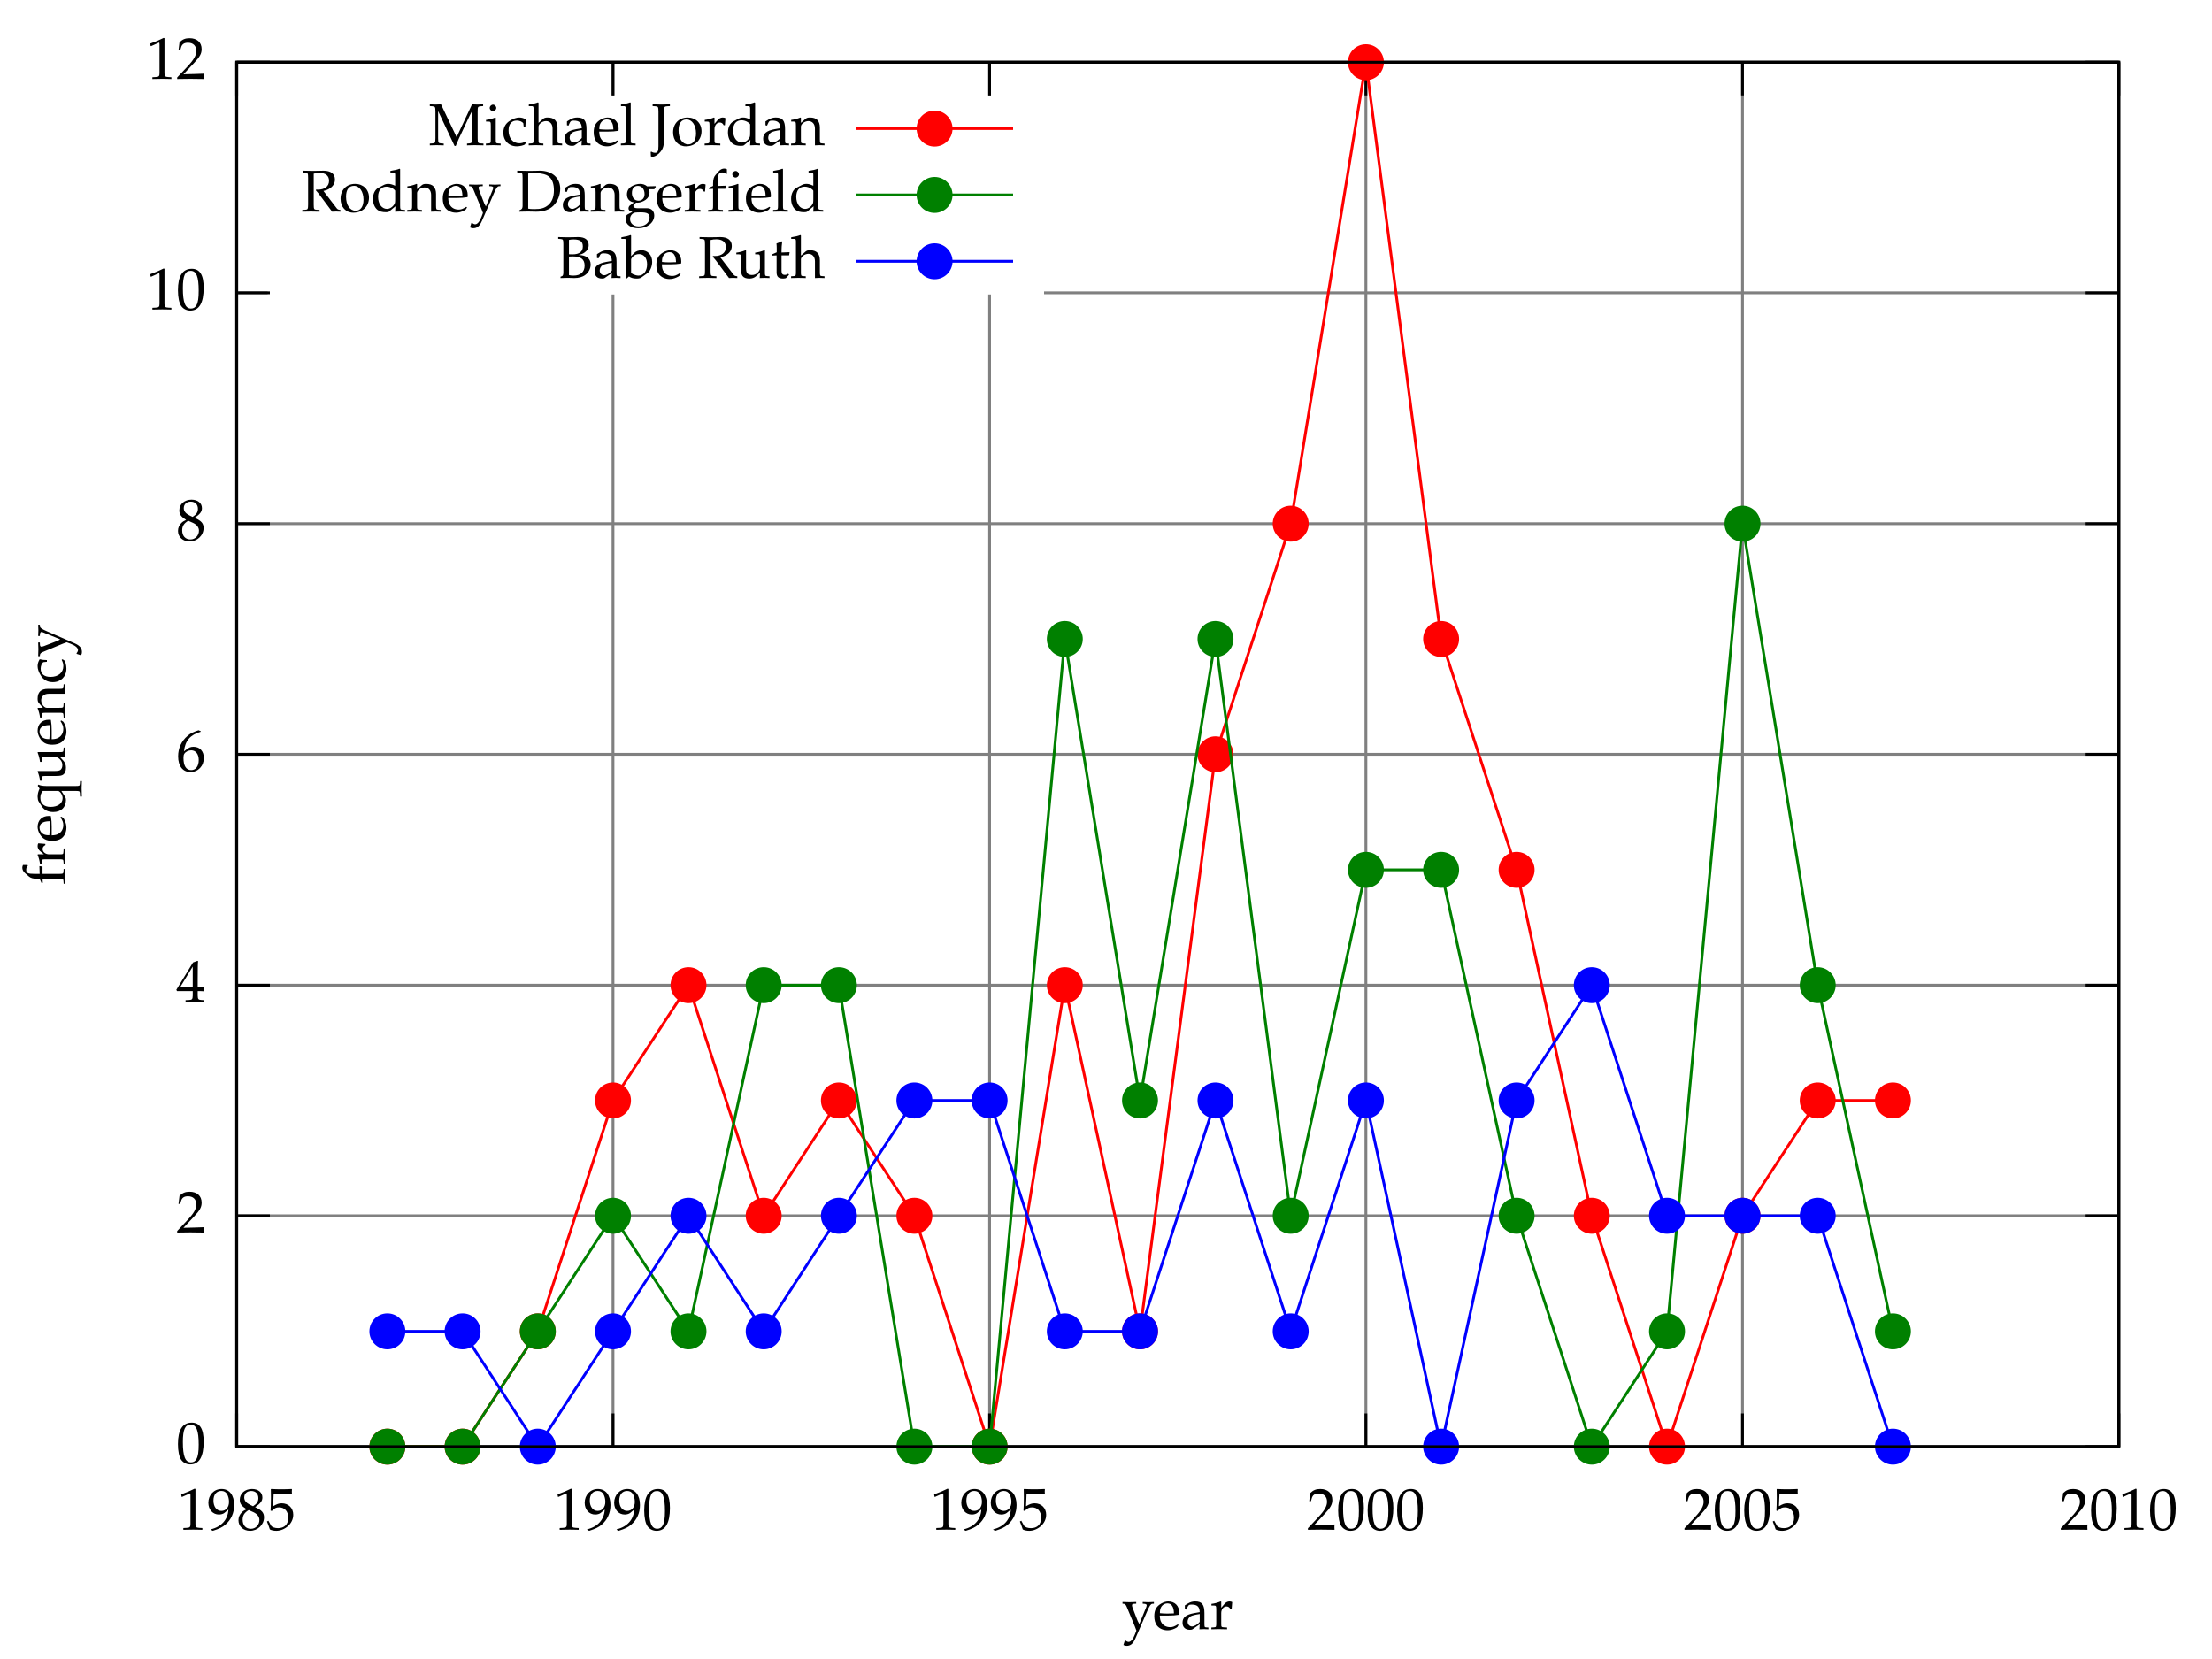
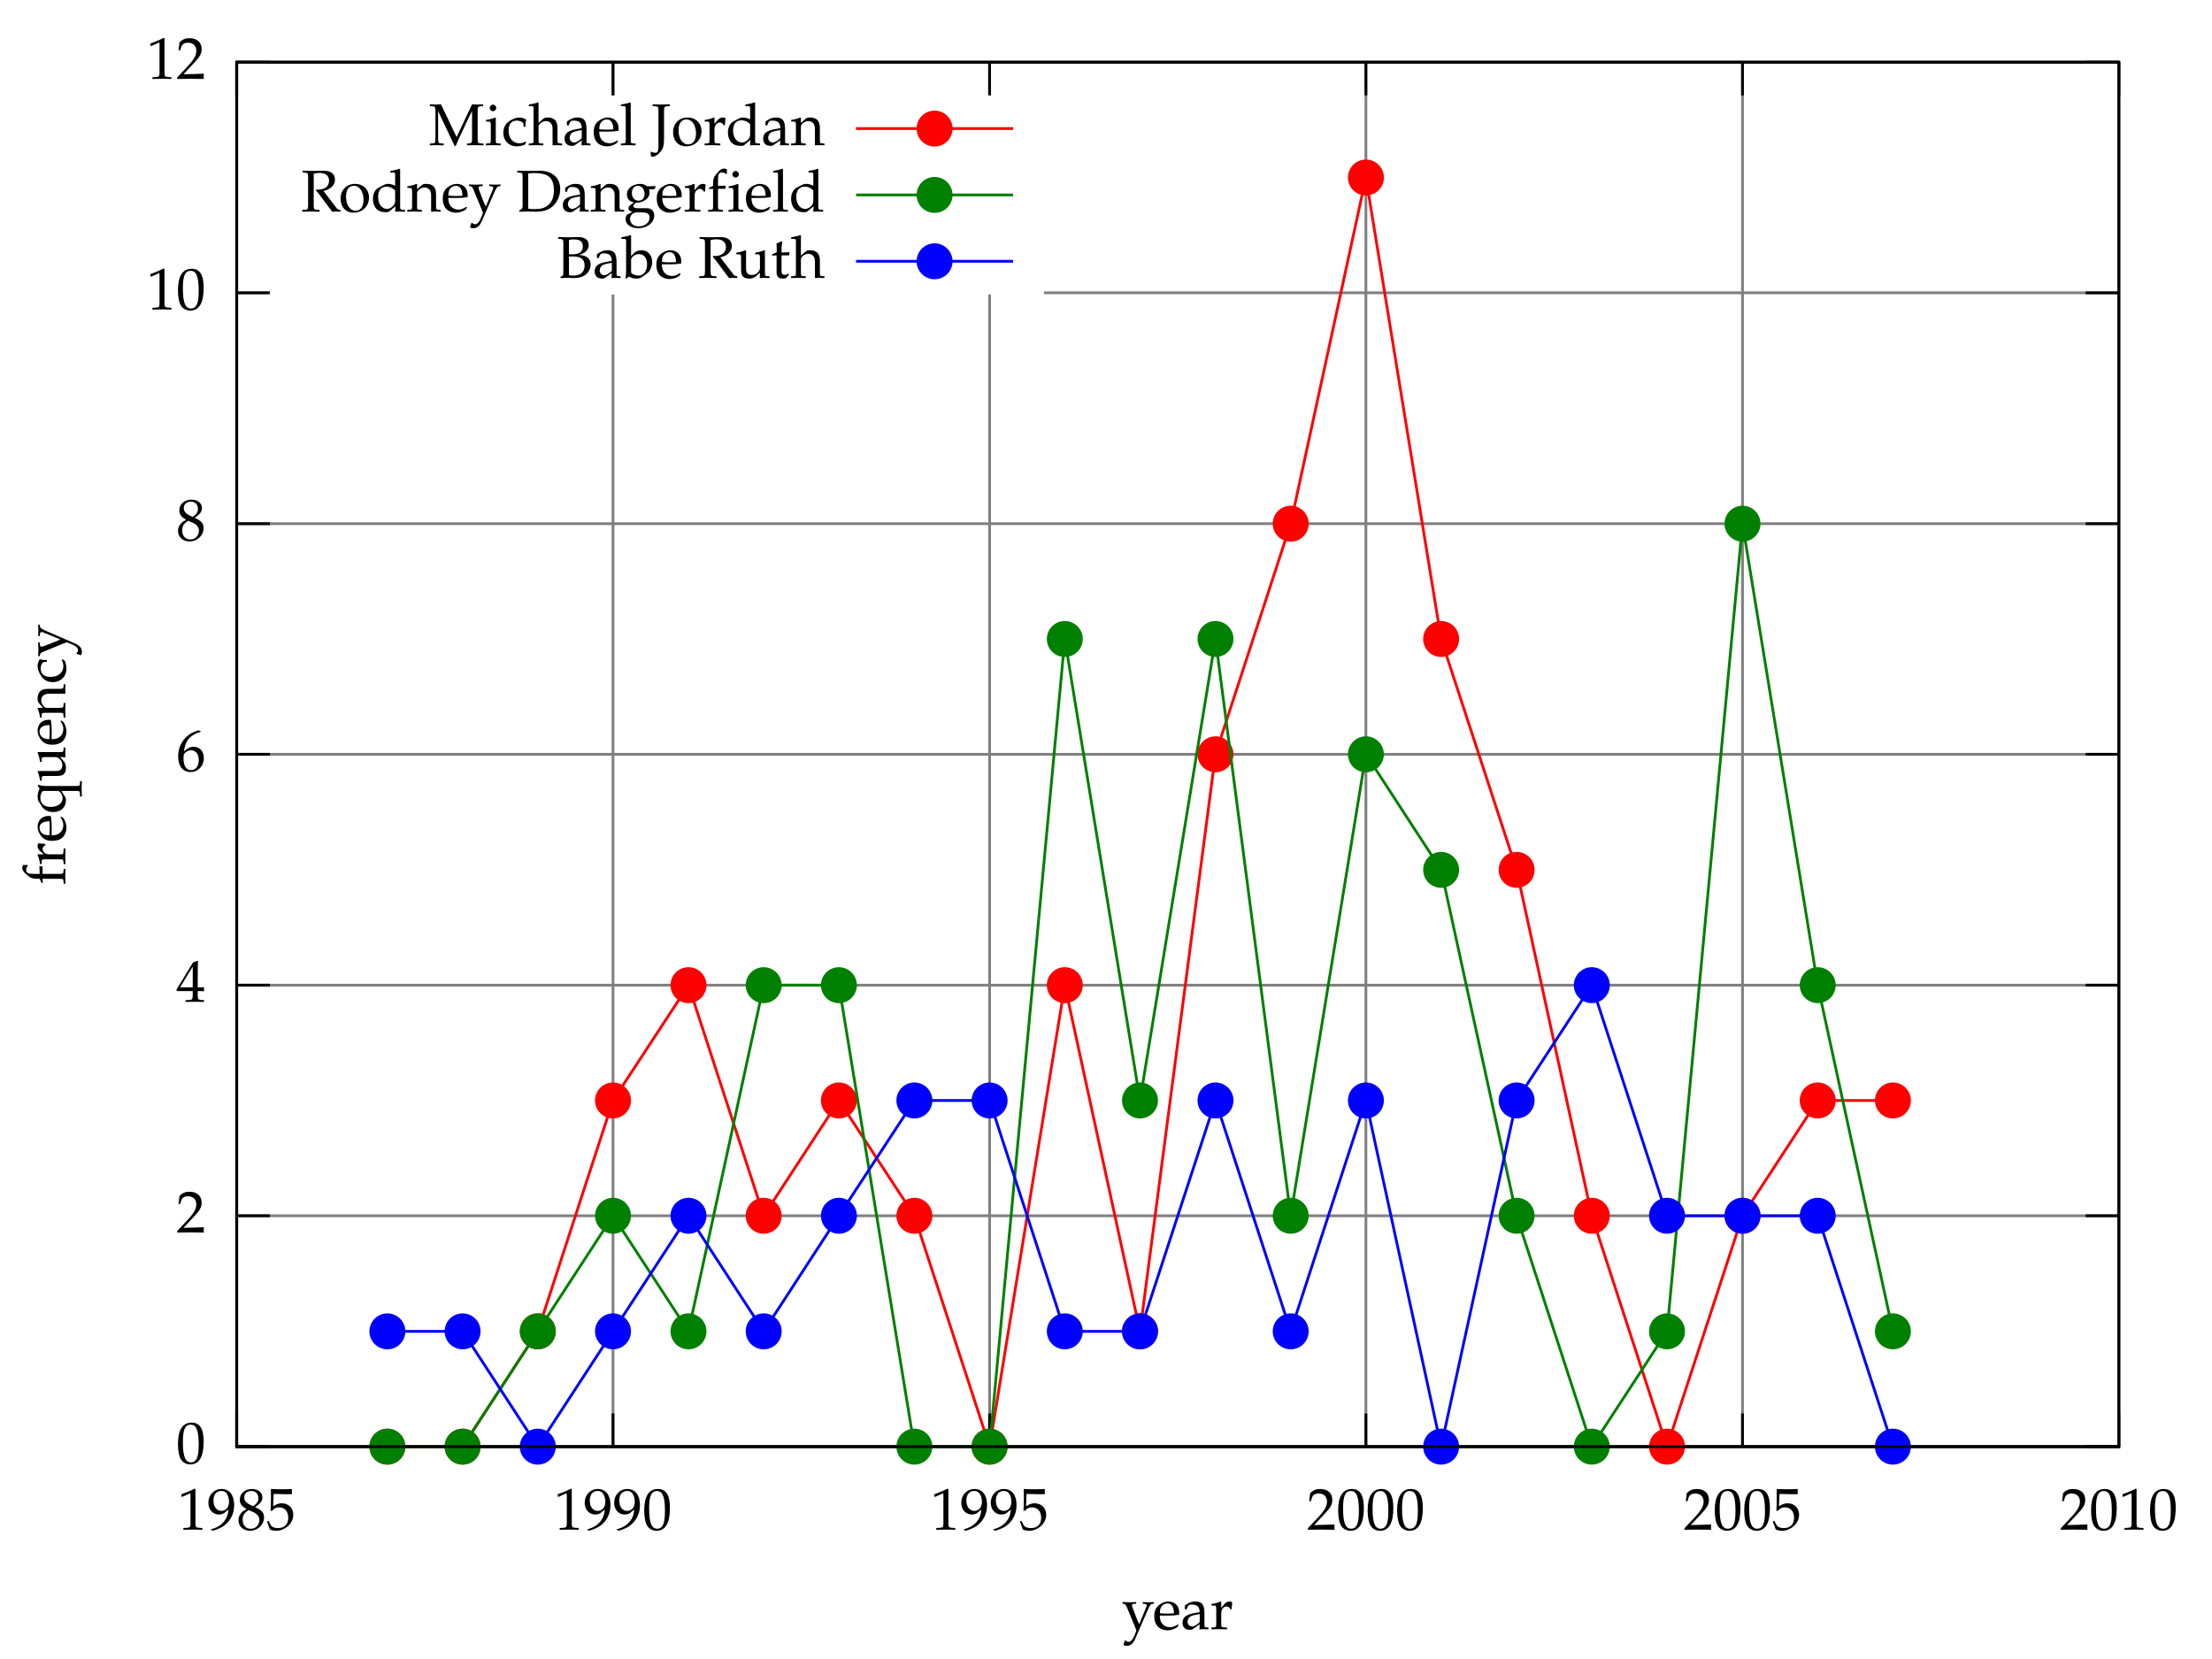
<svg xmlns="http://www.w3.org/2000/svg" xmlns:xlink="http://www.w3.org/1999/xlink" viewBox="0 0 800 600">
  <g id="gnuplot_canvas">
    <rect x="0" y="0" width="800" height="600" fill="none" />
    <defs>
      <circle id="gpDot" r="0.5" stroke-width="0.5" />
      <path id="gpPt0" stroke-width="0.167" stroke="currentColor" d="M-1,0 h2 M0,-1 v2" />
      <path id="gpPt1" stroke-width="0.167" stroke="currentColor" d="M-1,-1 L1,1 M1,-1 L-1,1" />
      <path id="gpPt2" stroke-width="0.167" stroke="currentColor" d="M-1,0 L1,0 M0,-1 L0,1 M-1,-1 L1,1 M-1,1 L1,-1" />
      <rect id="gpPt3" stroke-width="0.167" stroke="currentColor" x="-1" y="-1" width="2" height="2" />
      <rect id="gpPt4" stroke-width="0.167" stroke="currentColor" fill="currentColor" x="-1" y="-1" width="2" height="2" />
      <circle id="gpPt5" stroke-width="0.167" stroke="currentColor" cx="0" cy="0" r="1" />
      <use xlink:href="#gpPt5" id="gpPt6" fill="currentColor" stroke="none" />
      <path id="gpPt7" stroke-width="0.167" stroke="currentColor" d="M0,-1.33 L-1.33,0.67 L1.33,0.67 z" />
      <use xlink:href="#gpPt7" id="gpPt8" fill="currentColor" stroke="none" />
      <use xlink:href="#gpPt7" id="gpPt9" stroke="currentColor" transform="rotate(180)" />
      <use xlink:href="#gpPt9" id="gpPt10" fill="currentColor" stroke="none" />
      <use xlink:href="#gpPt3" id="gpPt11" stroke="currentColor" transform="rotate(45)" />
      <use xlink:href="#gpPt11" id="gpPt12" fill="currentColor" stroke="none" />
      <filter id="greybox" filterUnits="objectBoundingBox" x="0" y="0" height="1" width="1">
        <feFlood flood-color="lightgrey" flood-opacity="1" result="grey" />
        <feComposite in="SourceGraphic" in2="grey" operator="atop" />
      </filter>
    </defs>
    <g style="fill:none; color:white; stroke:black; stroke-width:1.00; stroke-linecap:butt; stroke-linejoin:miter">
</g>
    <g style="fill:none; color:black; stroke:currentColor; stroke-width:1.00; stroke-linecap:butt; stroke-linejoin:miter">
</g>
    <g style="fill:none; color:red; stroke:currentColor; stroke-width:1.00; stroke-linecap:butt; stroke-linejoin:miter">
      <path stroke="gray" class="gridline" d="M85.6,523.2 L766.3,523.2  " />
    </g>
    <g style="fill:none; color:black; stroke:currentColor; stroke-width:1.00; stroke-linecap:butt; stroke-linejoin:miter">
      <path stroke="black" d="M85.6,523.2 L97.6,523.2 M766.3,523.2 L754.3,523.2  " />
      <g transform="translate(74.4,529.2)" style="stroke:none; fill:black; font-family:Palatino Linotype, Book Antiqua, Palatino, FreeSerif, serif; font-size:16.00pt; text-anchor:end">
        <text>
          <tspan> 0</tspan>
        </text>
      </g>
    </g>
    <g style="fill:none; color:red; stroke:currentColor; stroke-width:1.00; stroke-linecap:butt; stroke-linejoin:miter">
      <path stroke="gray" class="gridline" d="M85.6,439.7 L766.3,439.7  " />
    </g>
    <g style="fill:none; color:black; stroke:currentColor; stroke-width:1.00; stroke-linecap:butt; stroke-linejoin:miter">
      <path stroke="black" d="M85.6,439.7 L97.6,439.7 M766.3,439.7 L754.3,439.7  " />
      <g transform="translate(74.4,445.7)" style="stroke:none; fill:black; font-family:Palatino Linotype, Book Antiqua, Palatino, FreeSerif, serif; font-size:16.00pt; text-anchor:end">
        <text>
          <tspan> 2</tspan>
        </text>
      </g>
    </g>
    <g style="fill:none; color:red; stroke:currentColor; stroke-width:1.00; stroke-linecap:butt; stroke-linejoin:miter">
      <path stroke="gray" class="gridline" d="M85.6,356.3 L766.3,356.3  " />
    </g>
    <g style="fill:none; color:black; stroke:currentColor; stroke-width:1.00; stroke-linecap:butt; stroke-linejoin:miter">
      <path stroke="black" d="M85.6,356.3 L97.6,356.3 M766.3,356.3 L754.3,356.3  " />
      <g transform="translate(74.4,362.3)" style="stroke:none; fill:black; font-family:Palatino Linotype, Book Antiqua, Palatino, FreeSerif, serif; font-size:16.00pt; text-anchor:end">
        <text>
          <tspan> 4</tspan>
        </text>
      </g>
    </g>
    <g style="fill:none; color:red; stroke:currentColor; stroke-width:1.00; stroke-linecap:butt; stroke-linejoin:miter">
      <path stroke="gray" class="gridline" d="M85.6,272.8 L766.3,272.8  " />
    </g>
    <g style="fill:none; color:black; stroke:currentColor; stroke-width:1.00; stroke-linecap:butt; stroke-linejoin:miter">
      <path stroke="black" d="M85.6,272.8 L97.6,272.8 M766.3,272.8 L754.3,272.8  " />
      <g transform="translate(74.4,278.8)" style="stroke:none; fill:black; font-family:Palatino Linotype, Book Antiqua, Palatino, FreeSerif, serif; font-size:16.00pt; text-anchor:end">
        <text>
          <tspan> 6</tspan>
        </text>
      </g>
    </g>
    <g style="fill:none; color:red; stroke:currentColor; stroke-width:1.00; stroke-linecap:butt; stroke-linejoin:miter">
      <path stroke="gray" class="gridline" d="M85.6,189.4 L766.3,189.4  " />
    </g>
    <g style="fill:none; color:black; stroke:currentColor; stroke-width:1.00; stroke-linecap:butt; stroke-linejoin:miter">
      <path stroke="black" d="M85.6,189.4 L97.6,189.4 M766.3,189.4 L754.3,189.4  " />
      <g transform="translate(74.4,195.4)" style="stroke:none; fill:black; font-family:Palatino Linotype, Book Antiqua, Palatino, FreeSerif, serif; font-size:16.00pt; text-anchor:end">
        <text>
          <tspan> 8</tspan>
        </text>
      </g>
    </g>
    <g style="fill:none; color:red; stroke:currentColor; stroke-width:1.00; stroke-linecap:butt; stroke-linejoin:miter">
      <path stroke="gray" class="gridline" d="M85.6,105.9 L96.8,105.9 M377.6,105.9 L766.3,105.9  " />
    </g>
    <g style="fill:none; color:black; stroke:currentColor; stroke-width:1.00; stroke-linecap:butt; stroke-linejoin:miter">
      <path stroke="black" d="M85.6,105.9 L97.6,105.9 M766.3,105.9 L754.3,105.9  " />
      <g transform="translate(74.4,111.9)" style="stroke:none; fill:black; font-family:Palatino Linotype, Book Antiqua, Palatino, FreeSerif, serif; font-size:16.00pt; text-anchor:end">
        <text>
          <tspan> 10</tspan>
        </text>
      </g>
    </g>
    <g style="fill:none; color:red; stroke:currentColor; stroke-width:1.00; stroke-linecap:butt; stroke-linejoin:miter">
      <path stroke="gray" class="gridline" d="M85.6,22.5 L766.3,22.5  " />
    </g>
    <g style="fill:none; color:black; stroke:currentColor; stroke-width:1.00; stroke-linecap:butt; stroke-linejoin:miter">
      <path stroke="black" d="M85.6,22.5 L97.6,22.5 M766.3,22.5 L754.3,22.5  " />
      <g transform="translate(74.4,28.5)" style="stroke:none; fill:black; font-family:Palatino Linotype, Book Antiqua, Palatino, FreeSerif, serif; font-size:16.00pt; text-anchor:end">
        <text>
          <tspan> 12</tspan>
        </text>
      </g>
    </g>
    <g style="fill:none; color:red; stroke:currentColor; stroke-width:1.00; stroke-linecap:butt; stroke-linejoin:miter">
      <path stroke="gray" class="gridline" d="M85.6,523.2 L85.6,22.5  " />
    </g>
    <g style="fill:none; color:black; stroke:currentColor; stroke-width:1.00; stroke-linecap:butt; stroke-linejoin:miter">
      <path stroke="black" d="M85.6,523.2 L85.6,511.2 M85.6,22.5 L85.6,34.5  " />
      <g transform="translate(85.6,553.2)" style="stroke:none; fill:black; font-family:Palatino Linotype, Book Antiqua, Palatino, FreeSerif, serif; font-size:16.00pt; text-anchor:middle">
        <text>
          <tspan> 1985</tspan>
        </text>
      </g>
    </g>
    <g style="fill:none; color:red; stroke:currentColor; stroke-width:1.00; stroke-linecap:butt; stroke-linejoin:miter">
      <path stroke="gray" class="gridline" d="M221.7,523.2 L221.7,106.5 M221.7,34.5 L221.7,22.5  " />
    </g>
    <g style="fill:none; color:black; stroke:currentColor; stroke-width:1.00; stroke-linecap:butt; stroke-linejoin:miter">
      <path stroke="black" d="M221.7,523.2 L221.7,511.2 M221.7,22.5 L221.7,34.5  " />
      <g transform="translate(221.7,553.2)" style="stroke:none; fill:black; font-family:Palatino Linotype, Book Antiqua, Palatino, FreeSerif, serif; font-size:16.00pt; text-anchor:middle">
        <text>
          <tspan> 1990</tspan>
        </text>
      </g>
    </g>
    <g style="fill:none; color:red; stroke:currentColor; stroke-width:1.00; stroke-linecap:butt; stroke-linejoin:miter">
      <path stroke="gray" class="gridline" d="M357.9,523.2 L357.9,106.5 M357.9,34.5 L357.9,22.5  " />
    </g>
    <g style="fill:none; color:black; stroke:currentColor; stroke-width:1.00; stroke-linecap:butt; stroke-linejoin:miter">
      <path stroke="black" d="M357.9,523.2 L357.9,511.2 M357.9,22.5 L357.9,34.5  " />
      <g transform="translate(357.9,553.2)" style="stroke:none; fill:black; font-family:Palatino Linotype, Book Antiqua, Palatino, FreeSerif, serif; font-size:16.00pt; text-anchor:middle">
        <text>
          <tspan> 1995</tspan>
        </text>
      </g>
    </g>
    <g style="fill:none; color:red; stroke:currentColor; stroke-width:1.00; stroke-linecap:butt; stroke-linejoin:miter">
      <path stroke="gray" class="gridline" d="M494.0,523.2 L494.0,22.5  " />
    </g>
    <g style="fill:none; color:black; stroke:currentColor; stroke-width:1.00; stroke-linecap:butt; stroke-linejoin:miter">
      <path stroke="black" d="M494.0,523.2 L494.0,511.2 M494.0,22.5 L494.0,34.5  " />
      <g transform="translate(494.0,553.2)" style="stroke:none; fill:black; font-family:Palatino Linotype, Book Antiqua, Palatino, FreeSerif, serif; font-size:16.00pt; text-anchor:middle">
        <text>
          <tspan> 2000</tspan>
        </text>
      </g>
    </g>
    <g style="fill:none; color:red; stroke:currentColor; stroke-width:1.00; stroke-linecap:butt; stroke-linejoin:miter">
      <path stroke="gray" class="gridline" d="M630.2,523.2 L630.2,22.5  " />
    </g>
    <g style="fill:none; color:black; stroke:currentColor; stroke-width:1.00; stroke-linecap:butt; stroke-linejoin:miter">
      <path stroke="black" d="M630.2,523.2 L630.2,511.2 M630.2,22.5 L630.2,34.5  " />
      <g transform="translate(630.2,553.2)" style="stroke:none; fill:black; font-family:Palatino Linotype, Book Antiqua, Palatino, FreeSerif, serif; font-size:16.00pt; text-anchor:middle">
        <text>
          <tspan> 2005</tspan>
        </text>
      </g>
    </g>
    <g style="fill:none; color:red; stroke:currentColor; stroke-width:1.00; stroke-linecap:butt; stroke-linejoin:miter">
      <path stroke="gray" class="gridline" d="M766.3,523.2 L766.3,22.5  " />
    </g>
    <g style="fill:none; color:black; stroke:currentColor; stroke-width:1.00; stroke-linecap:butt; stroke-linejoin:miter">
      <path stroke="black" d="M766.3,523.2 L766.3,511.2 M766.3,22.5 L766.3,34.5  " />
      <g transform="translate(766.3,553.2)" style="stroke:none; fill:black; font-family:Palatino Linotype, Book Antiqua, Palatino, FreeSerif, serif; font-size:16.00pt; text-anchor:middle">
        <text>
          <tspan> 2010</tspan>
        </text>
      </g>
      <path stroke="black" d="M85.6,22.5 L85.6,523.2 L766.3,523.2 L766.3,22.5 L85.6,22.5 Z  " />
      <g transform="translate(23.6,272.9) rotate(270)" style="stroke:none; fill:black; font-family:Palatino Linotype, Book Antiqua, Palatino, FreeSerif, serif; font-size:16.00pt; text-anchor:middle">
        <text>
          <tspan>frequency</tspan>
        </text>
      </g>
      <g transform="translate(425.9,589.2)" style="stroke:none; fill:black; font-family:Palatino Linotype, Book Antiqua, Palatino, FreeSerif, serif; font-size:16.00pt; text-anchor:middle">
        <text>
          <tspan>year</tspan>
        </text>
      </g>
    </g>
    <g id="gnuplot_plot_1">
      <g style="fill:none; color:red; stroke:currentColor; stroke-width:1.00; stroke-linecap:butt; stroke-linejoin:miter">
        <g transform="translate(298.4,52.5)" style="stroke:none; fill:black; font-family:Palatino Linotype, Book Antiqua, Palatino, FreeSerif, serif; font-size:16.00pt; text-anchor:end">
          <text>
            <tspan>Michael Jordan</tspan>
          </text>
        </g>
-         <path d="M309.6,46.5 L366.4,46.5 M140.1,523.2 L167.3,523.2 L194.5,481.5 L221.7,398.0 L249.0,356.3 L276.2,439.7    L303.4,398.0 L330.7,439.7 L357.9,523.2 L385.1,356.3 L412.3,481.5 L439.6,272.8 L466.8,189.4 L494.0,22.5    L521.2,231.1 L548.5,314.6 L575.7,439.7 L602.9,523.2 L630.2,439.7 L657.4,398.0 L684.6,398.0  " />
+         <path d="M309.6,46.5 L366.4,46.5 M140.1,523.2 L167.3,523.2 L194.5,481.5 L221.7,398.0 L249.0,356.3 L276.2,439.7    L303.4,398.0 L330.7,439.7 L357.9,523.2 L385.1,356.3 L412.3,481.5 L439.6,272.8 L466.8,189.4 L494.0,64.2    L521.2,231.1 L548.5,314.6 L575.7,439.7 L602.9,523.2 L630.2,439.7 L657.4,398.0 L684.6,398.0  " />
        <use xlink:href="#gpPt6" transform="translate(140.1,523.2) scale(6.00)" />
        <use xlink:href="#gpPt6" transform="translate(167.3,523.2) scale(6.00)" />
        <use xlink:href="#gpPt6" transform="translate(194.5,481.5) scale(6.00)" />
        <use xlink:href="#gpPt6" transform="translate(221.7,398.0) scale(6.00)" />
        <use xlink:href="#gpPt6" transform="translate(249.0,356.3) scale(6.00)" />
        <use xlink:href="#gpPt6" transform="translate(276.2,439.7) scale(6.00)" />
        <use xlink:href="#gpPt6" transform="translate(303.4,398.0) scale(6.00)" />
        <use xlink:href="#gpPt6" transform="translate(330.7,439.7) scale(6.00)" />
        <use xlink:href="#gpPt6" transform="translate(357.9,523.2) scale(6.00)" />
        <use xlink:href="#gpPt6" transform="translate(385.1,356.3) scale(6.00)" />
        <use xlink:href="#gpPt6" transform="translate(412.3,481.5) scale(6.00)" />
        <use xlink:href="#gpPt6" transform="translate(439.6,272.8) scale(6.00)" />
        <use xlink:href="#gpPt6" transform="translate(466.8,189.4) scale(6.00)" />
-         <use xlink:href="#gpPt6" transform="translate(494.0,22.5) scale(6.00)" />
+         <use xlink:href="#gpPt6" transform="translate(494.0,64.2) scale(6.00)" />
        <use xlink:href="#gpPt6" transform="translate(521.2,231.1) scale(6.00)" />
        <use xlink:href="#gpPt6" transform="translate(548.5,314.6) scale(6.00)" />
        <use xlink:href="#gpPt6" transform="translate(575.7,439.7) scale(6.00)" />
        <use xlink:href="#gpPt6" transform="translate(602.9,523.2) scale(6.00)" />
        <use xlink:href="#gpPt6" transform="translate(630.2,439.7) scale(6.00)" />
        <use xlink:href="#gpPt6" transform="translate(657.4,398.0) scale(6.00)" />
        <use xlink:href="#gpPt6" transform="translate(684.6,398.0) scale(6.00)" />
        <use xlink:href="#gpPt6" transform="translate(338.0,46.5) scale(6.00)" />
      </g>
    </g>
    <g id="gnuplot_plot_2">
      <g style="fill:none; color:green; stroke:currentColor; stroke-width:1.00; stroke-linecap:butt; stroke-linejoin:miter">
        <g transform="translate(298.4,76.5)" style="stroke:none; fill:black; font-family:Palatino Linotype, Book Antiqua, Palatino, FreeSerif, serif; font-size:16.00pt; text-anchor:end">
          <text>
            <tspan>Rodney Dangerfield</tspan>
          </text>
        </g>
-         <path d="M309.6,70.5 L366.4,70.5 M140.1,523.2 L167.3,523.2 L194.5,481.5 L221.7,439.7 L249.0,481.5 L276.2,356.3    L303.4,356.3 L330.7,523.2 L357.9,523.2 L385.1,231.1 L412.3,398.0 L439.6,231.1 L466.8,439.7 L494.0,314.6    L521.2,314.6 L548.5,439.7 L575.7,523.2 L602.9,481.5 L630.2,189.4 L657.4,356.3 L684.6,481.5  " />
+         <path d="M309.6,70.5 L366.4,70.5 M140.1,523.2 L167.3,523.2 L194.5,481.5 L221.7,439.7 L249.0,481.5 L276.2,356.3    L303.4,356.3 L330.7,523.2 L357.9,523.2 L385.1,231.1 L412.3,398.0 L439.6,231.1 L466.8,439.7 L494.0,272.8    L521.2,314.6 L548.5,439.7 L575.7,523.2 L602.9,481.5 L630.2,189.4 L657.4,356.3 L684.6,481.5  " />
        <use xlink:href="#gpPt6" transform="translate(140.1,523.2) scale(6.00)" />
        <use xlink:href="#gpPt6" transform="translate(167.3,523.2) scale(6.00)" />
        <use xlink:href="#gpPt6" transform="translate(194.5,481.5) scale(6.00)" />
        <use xlink:href="#gpPt6" transform="translate(221.7,439.7) scale(6.00)" />
        <use xlink:href="#gpPt6" transform="translate(249.0,481.5) scale(6.00)" />
        <use xlink:href="#gpPt6" transform="translate(276.2,356.3) scale(6.00)" />
        <use xlink:href="#gpPt6" transform="translate(303.4,356.3) scale(6.00)" />
        <use xlink:href="#gpPt6" transform="translate(330.7,523.2) scale(6.00)" />
        <use xlink:href="#gpPt6" transform="translate(357.9,523.2) scale(6.00)" />
        <use xlink:href="#gpPt6" transform="translate(385.1,231.1) scale(6.00)" />
        <use xlink:href="#gpPt6" transform="translate(412.3,398.0) scale(6.00)" />
        <use xlink:href="#gpPt6" transform="translate(439.6,231.1) scale(6.00)" />
        <use xlink:href="#gpPt6" transform="translate(466.8,439.7) scale(6.00)" />
-         <use xlink:href="#gpPt6" transform="translate(494.0,314.6) scale(6.00)" />
+         <use xlink:href="#gpPt6" transform="translate(494.0,272.8) scale(6.00)" />
        <use xlink:href="#gpPt6" transform="translate(521.2,314.6) scale(6.00)" />
        <use xlink:href="#gpPt6" transform="translate(548.5,439.7) scale(6.00)" />
        <use xlink:href="#gpPt6" transform="translate(575.7,523.2) scale(6.00)" />
        <use xlink:href="#gpPt6" transform="translate(602.9,481.5) scale(6.00)" />
        <use xlink:href="#gpPt6" transform="translate(630.2,189.4) scale(6.00)" />
        <use xlink:href="#gpPt6" transform="translate(657.4,356.3) scale(6.00)" />
        <use xlink:href="#gpPt6" transform="translate(684.6,481.5) scale(6.00)" />
        <use xlink:href="#gpPt6" transform="translate(338.0,70.5) scale(6.00)" />
      </g>
    </g>
    <g id="gnuplot_plot_3">
      <g style="fill:none; color:blue; stroke:currentColor; stroke-width:1.00; stroke-linecap:butt; stroke-linejoin:miter">
        <g transform="translate(298.4,100.5)" style="stroke:none; fill:black; font-family:Palatino Linotype, Book Antiqua, Palatino, FreeSerif, serif; font-size:16.00pt; text-anchor:end">
          <text>
            <tspan>Babe Ruth</tspan>
          </text>
        </g>
        <path d="M309.6,94.5 L366.4,94.5 M140.1,481.5 L167.3,481.5 L194.5,523.2 L221.7,481.5 L249.0,439.7 L276.2,481.5    L303.4,439.7 L330.7,398.0 L357.9,398.0 L385.1,481.5 L412.3,481.5 L439.6,398.0 L466.8,481.5 L494.0,398.0    L521.2,523.2 L548.5,398.0 L575.7,356.3 L602.9,439.7 L630.2,439.7 L657.4,439.7 L684.6,523.2  " />
        <use xlink:href="#gpPt6" transform="translate(140.1,481.5) scale(6.00)" />
        <use xlink:href="#gpPt6" transform="translate(167.3,481.5) scale(6.00)" />
        <use xlink:href="#gpPt6" transform="translate(194.5,523.2) scale(6.00)" />
        <use xlink:href="#gpPt6" transform="translate(221.7,481.5) scale(6.00)" />
        <use xlink:href="#gpPt6" transform="translate(249.0,439.7) scale(6.00)" />
        <use xlink:href="#gpPt6" transform="translate(276.2,481.5) scale(6.00)" />
        <use xlink:href="#gpPt6" transform="translate(303.4,439.7) scale(6.00)" />
        <use xlink:href="#gpPt6" transform="translate(330.7,398.0) scale(6.00)" />
        <use xlink:href="#gpPt6" transform="translate(357.9,398.0) scale(6.00)" />
        <use xlink:href="#gpPt6" transform="translate(385.1,481.5) scale(6.00)" />
        <use xlink:href="#gpPt6" transform="translate(412.3,481.5) scale(6.00)" />
        <use xlink:href="#gpPt6" transform="translate(439.6,398.0) scale(6.00)" />
        <use xlink:href="#gpPt6" transform="translate(466.8,481.5) scale(6.00)" />
        <use xlink:href="#gpPt6" transform="translate(494.0,398.0) scale(6.00)" />
        <use xlink:href="#gpPt6" transform="translate(521.2,523.2) scale(6.00)" />
        <use xlink:href="#gpPt6" transform="translate(548.5,398.0) scale(6.00)" />
        <use xlink:href="#gpPt6" transform="translate(575.7,356.3) scale(6.00)" />
        <use xlink:href="#gpPt6" transform="translate(602.9,439.7) scale(6.00)" />
        <use xlink:href="#gpPt6" transform="translate(630.2,439.7) scale(6.00)" />
        <use xlink:href="#gpPt6" transform="translate(657.4,439.7) scale(6.00)" />
        <use xlink:href="#gpPt6" transform="translate(684.6,523.2) scale(6.00)" />
        <use xlink:href="#gpPt6" transform="translate(338.0,94.5) scale(6.00)" />
      </g>
    </g>
    <g style="fill:none; color:black; stroke:currentColor; stroke-width:1.00; stroke-linecap:butt; stroke-linejoin:miter">
      <path stroke="black" d="M85.6,22.5 L85.6,523.2 L766.3,523.2 L766.3,22.5 L85.6,22.5 Z  " />
    </g>
  </g>
</svg>
